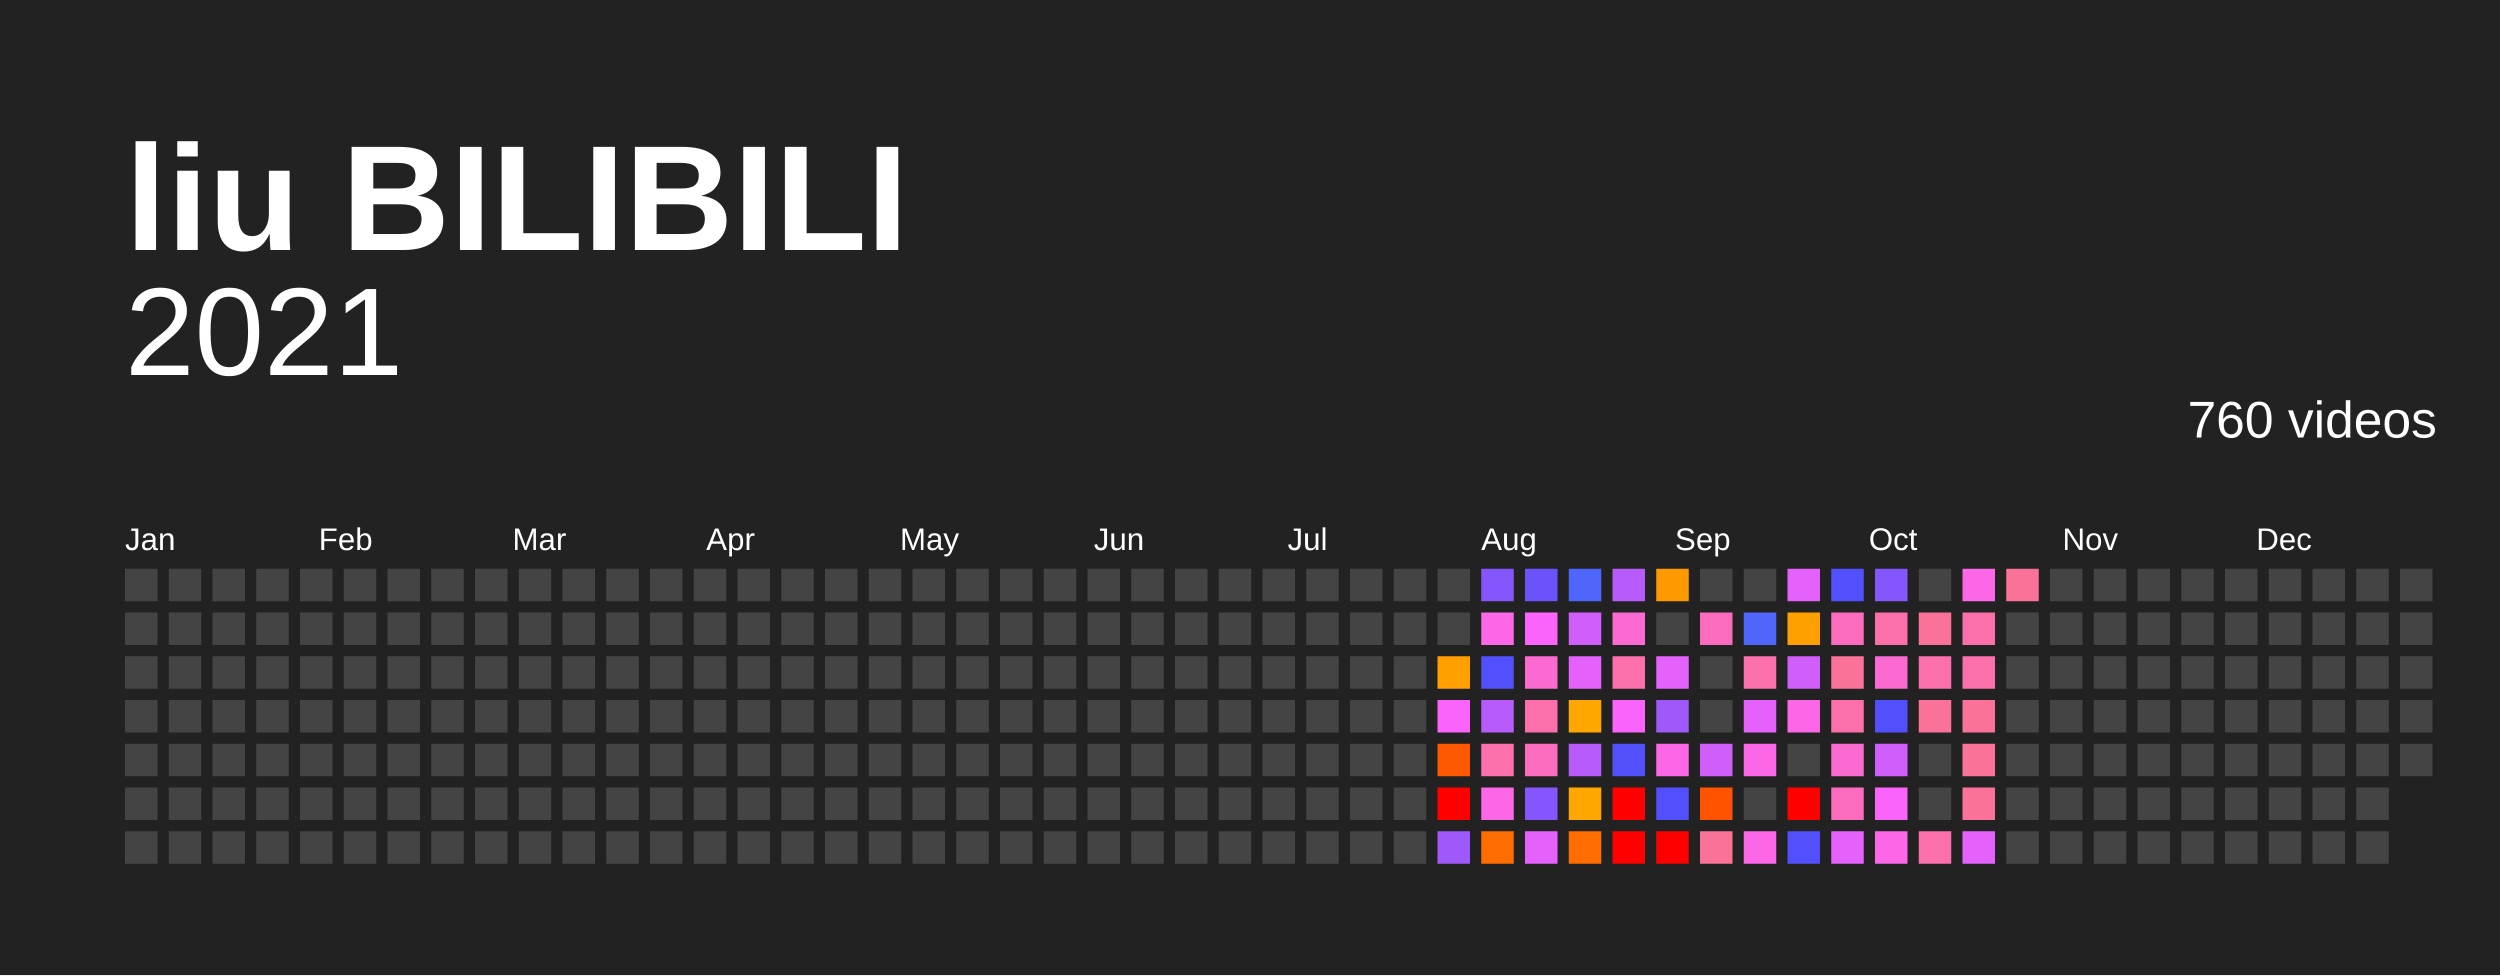
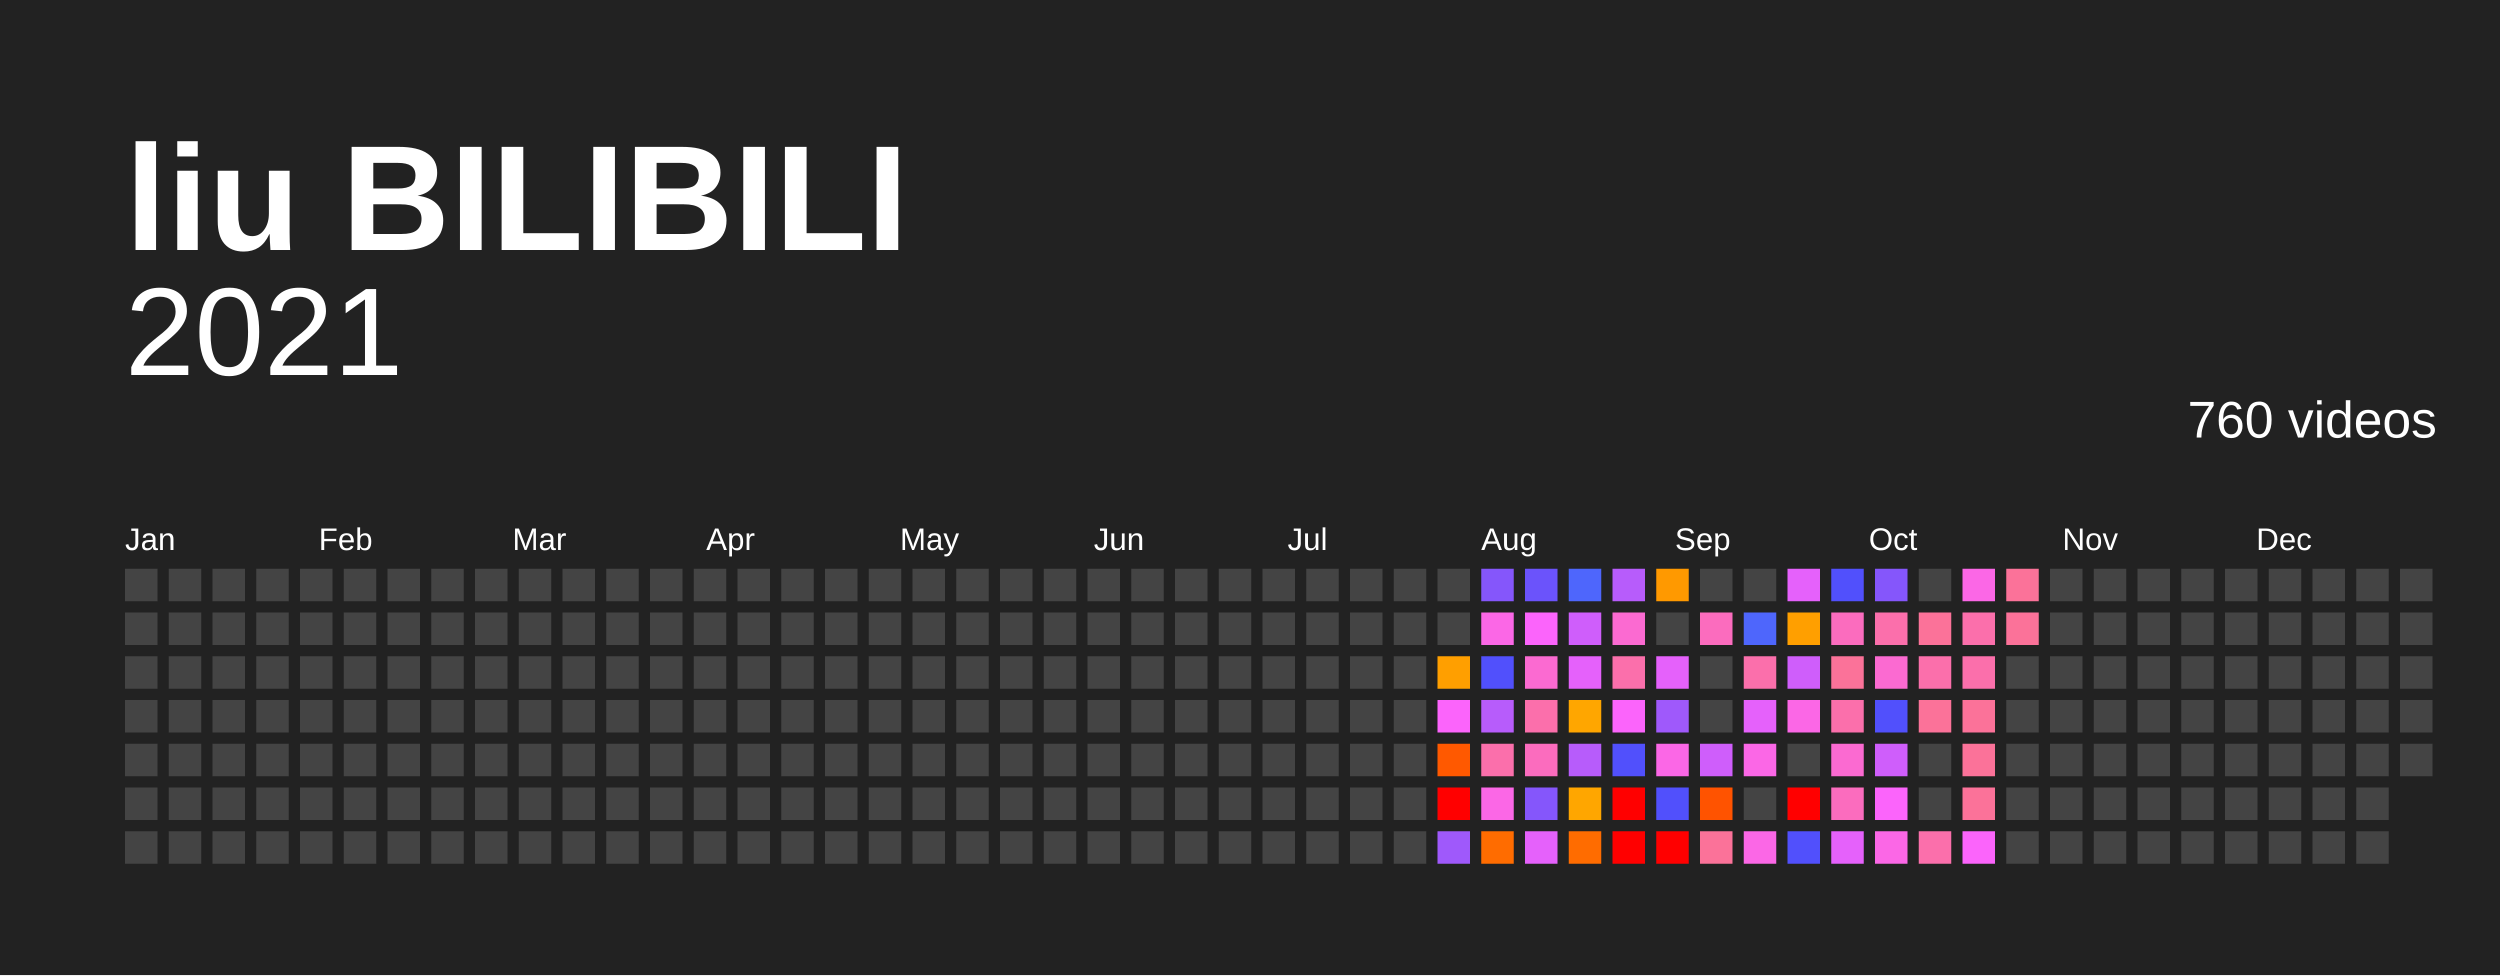
<svg xmlns="http://www.w3.org/2000/svg" baseProfile="full" height="78mm" version="1.1" viewBox="0,0,200,78" width="200mm">
  <defs />
  <rect fill="#222222" height="78" width="200" x="0" y="0" />
  <text fill="#FFFFFF" style="font-size:12px; font-family:Arial; font-weight:bold;" x="10" y="20">liu BILIBILI</text>
  <text alignment-baseline="hanging" fill="#FFFFFF" style="font-size:10.0px; font-family:Arial;" x="10" y="30">2021</text>
  <text alignment-baseline="hanging" fill="#FFFFFF" style="font-size:4.125px; font-family:Arial;" x="175" y="35">760 videos</text>
  <text fill="#FFFFFF" style="font-size:2.5px; font-family:Arial" x="10.0" y="44">Jan</text>
  <text fill="#FFFFFF" style="font-size:2.5px; font-family:Arial" x="25.5" y="44">Feb</text>
  <text fill="#FFFFFF" style="font-size:2.5px; font-family:Arial" x="41.0" y="44">Mar</text>
  <text fill="#FFFFFF" style="font-size:2.5px; font-family:Arial" x="56.5" y="44">Apr</text>
  <text fill="#FFFFFF" style="font-size:2.5px; font-family:Arial" x="72.0" y="44">May</text>
  <text fill="#FFFFFF" style="font-size:2.5px; font-family:Arial" x="87.5" y="44">Jun</text>
  <text fill="#FFFFFF" style="font-size:2.5px; font-family:Arial" x="103.0" y="44">Jul</text>
  <text fill="#FFFFFF" style="font-size:2.5px; font-family:Arial" x="118.5" y="44">Aug</text>
  <text fill="#FFFFFF" style="font-size:2.5px; font-family:Arial" x="134.0" y="44">Sep</text>
  <text fill="#FFFFFF" style="font-size:2.5px; font-family:Arial" x="149.5" y="44">Oct</text>
  <text fill="#FFFFFF" style="font-size:2.5px; font-family:Arial" x="165.0" y="44">Nov</text>
  <text fill="#FFFFFF" style="font-size:2.5px; font-family:Arial" x="180.5" y="44">Dec</text>
  <rect fill="#444444" height="2.6" width="2.6" x="10.0" y="45.5" />
  <rect fill="#444444" height="2.6" width="2.6" x="10.0" y="49.0" />
  <rect fill="#444444" height="2.6" width="2.6" x="10.0" y="52.5" />
  <rect fill="#444444" height="2.6" width="2.6" x="10.0" y="56.0" />
  <rect fill="#444444" height="2.6" width="2.6" x="10.0" y="59.5" />
  <rect fill="#444444" height="2.6" width="2.6" x="10.0" y="63.0" />
  <rect fill="#444444" height="2.6" width="2.6" x="10.0" y="66.5" />
  <rect fill="#444444" height="2.6" width="2.6" x="13.5" y="45.5" />
  <rect fill="#444444" height="2.6" width="2.6" x="13.5" y="49.0" />
  <rect fill="#444444" height="2.6" width="2.6" x="13.5" y="52.5" />
  <rect fill="#444444" height="2.6" width="2.6" x="13.5" y="56.0" />
  <rect fill="#444444" height="2.6" width="2.6" x="13.5" y="59.5" />
  <rect fill="#444444" height="2.6" width="2.6" x="13.5" y="63.0" />
  <rect fill="#444444" height="2.6" width="2.6" x="13.5" y="66.5" />
  <rect fill="#444444" height="2.6" width="2.6" x="17.0" y="45.5" />
  <rect fill="#444444" height="2.6" width="2.6" x="17.0" y="49.0" />
  <rect fill="#444444" height="2.6" width="2.6" x="17.0" y="52.5" />
  <rect fill="#444444" height="2.6" width="2.6" x="17.0" y="56.0" />
  <rect fill="#444444" height="2.6" width="2.6" x="17.0" y="59.5" />
  <rect fill="#444444" height="2.6" width="2.6" x="17.0" y="63.0" />
  <rect fill="#444444" height="2.6" width="2.6" x="17.0" y="66.5" />
  <rect fill="#444444" height="2.6" width="2.6" x="20.5" y="45.5" />
  <rect fill="#444444" height="2.6" width="2.6" x="20.5" y="49.0" />
  <rect fill="#444444" height="2.6" width="2.6" x="20.5" y="52.5" />
  <rect fill="#444444" height="2.6" width="2.6" x="20.5" y="56.0" />
  <rect fill="#444444" height="2.6" width="2.6" x="20.5" y="59.5" />
  <rect fill="#444444" height="2.6" width="2.6" x="20.5" y="63.0" />
  <rect fill="#444444" height="2.6" width="2.6" x="20.5" y="66.5" />
  <rect fill="#444444" height="2.6" width="2.6" x="24.0" y="45.5" />
  <rect fill="#444444" height="2.6" width="2.6" x="24.0" y="49.0" />
  <rect fill="#444444" height="2.6" width="2.6" x="24.0" y="52.5" />
  <rect fill="#444444" height="2.6" width="2.6" x="24.0" y="56.0" />
  <rect fill="#444444" height="2.6" width="2.6" x="24.0" y="59.5" />
  <rect fill="#444444" height="2.6" width="2.6" x="24.0" y="63.0" />
  <rect fill="#444444" height="2.6" width="2.6" x="24.0" y="66.5" />
  <rect fill="#444444" height="2.6" width="2.6" x="27.5" y="45.5" />
  <rect fill="#444444" height="2.6" width="2.6" x="27.5" y="49.0" />
  <rect fill="#444444" height="2.6" width="2.6" x="27.5" y="52.5" />
  <rect fill="#444444" height="2.6" width="2.6" x="27.5" y="56.0" />
  <rect fill="#444444" height="2.6" width="2.6" x="27.5" y="59.5" />
  <rect fill="#444444" height="2.6" width="2.6" x="27.5" y="63.0" />
  <rect fill="#444444" height="2.6" width="2.6" x="27.5" y="66.5" />
  <rect fill="#444444" height="2.6" width="2.6" x="31.0" y="45.5" />
  <rect fill="#444444" height="2.6" width="2.6" x="31.0" y="49.0" />
  <rect fill="#444444" height="2.6" width="2.6" x="31.0" y="52.5" />
  <rect fill="#444444" height="2.6" width="2.6" x="31.0" y="56.0" />
  <rect fill="#444444" height="2.6" width="2.6" x="31.0" y="59.5" />
  <rect fill="#444444" height="2.6" width="2.6" x="31.0" y="63.0" />
  <rect fill="#444444" height="2.6" width="2.6" x="31.0" y="66.5" />
  <rect fill="#444444" height="2.6" width="2.6" x="34.5" y="45.5" />
  <rect fill="#444444" height="2.6" width="2.6" x="34.5" y="49.0" />
  <rect fill="#444444" height="2.6" width="2.6" x="34.5" y="52.5" />
  <rect fill="#444444" height="2.6" width="2.6" x="34.5" y="56.0" />
  <rect fill="#444444" height="2.6" width="2.6" x="34.5" y="59.5" />
  <rect fill="#444444" height="2.6" width="2.6" x="34.5" y="63.0" />
  <rect fill="#444444" height="2.6" width="2.6" x="34.5" y="66.5" />
  <rect fill="#444444" height="2.6" width="2.6" x="38.0" y="45.5" />
  <rect fill="#444444" height="2.6" width="2.6" x="38.0" y="49.0" />
  <rect fill="#444444" height="2.6" width="2.6" x="38.0" y="52.5" />
  <rect fill="#444444" height="2.6" width="2.6" x="38.0" y="56.0" />
  <rect fill="#444444" height="2.6" width="2.6" x="38.0" y="59.5" />
  <rect fill="#444444" height="2.6" width="2.6" x="38.0" y="63.0" />
  <rect fill="#444444" height="2.6" width="2.6" x="38.0" y="66.5" />
  <rect fill="#444444" height="2.6" width="2.6" x="41.5" y="45.5" />
  <rect fill="#444444" height="2.6" width="2.6" x="41.5" y="49.0" />
  <rect fill="#444444" height="2.6" width="2.6" x="41.5" y="52.5" />
  <rect fill="#444444" height="2.6" width="2.6" x="41.5" y="56.0" />
  <rect fill="#444444" height="2.6" width="2.6" x="41.5" y="59.5" />
  <rect fill="#444444" height="2.6" width="2.6" x="41.5" y="63.0" />
  <rect fill="#444444" height="2.6" width="2.6" x="41.5" y="66.5" />
  <rect fill="#444444" height="2.6" width="2.6" x="45.0" y="45.5" />
  <rect fill="#444444" height="2.6" width="2.6" x="45.0" y="49.0" />
  <rect fill="#444444" height="2.6" width="2.6" x="45.0" y="52.5" />
  <rect fill="#444444" height="2.6" width="2.6" x="45.0" y="56.0" />
  <rect fill="#444444" height="2.6" width="2.6" x="45.0" y="59.5" />
  <rect fill="#444444" height="2.6" width="2.6" x="45.0" y="63.0" />
  <rect fill="#444444" height="2.6" width="2.6" x="45.0" y="66.5" />
  <rect fill="#444444" height="2.6" width="2.6" x="48.5" y="45.5" />
  <rect fill="#444444" height="2.6" width="2.6" x="48.5" y="49.0" />
  <rect fill="#444444" height="2.6" width="2.6" x="48.5" y="52.5" />
  <rect fill="#444444" height="2.6" width="2.6" x="48.5" y="56.0" />
  <rect fill="#444444" height="2.6" width="2.6" x="48.5" y="59.5" />
  <rect fill="#444444" height="2.6" width="2.6" x="48.5" y="63.0" />
  <rect fill="#444444" height="2.6" width="2.6" x="48.5" y="66.5" />
  <rect fill="#444444" height="2.6" width="2.6" x="52.0" y="45.5" />
  <rect fill="#444444" height="2.6" width="2.6" x="52.0" y="49.0" />
  <rect fill="#444444" height="2.6" width="2.6" x="52.0" y="52.5" />
  <rect fill="#444444" height="2.6" width="2.6" x="52.0" y="56.0" />
  <rect fill="#444444" height="2.6" width="2.6" x="52.0" y="59.5" />
  <rect fill="#444444" height="2.6" width="2.6" x="52.0" y="63.0" />
  <rect fill="#444444" height="2.6" width="2.6" x="52.0" y="66.5" />
  <rect fill="#444444" height="2.6" width="2.6" x="55.5" y="45.5" />
  <rect fill="#444444" height="2.6" width="2.6" x="55.5" y="49.0" />
  <rect fill="#444444" height="2.6" width="2.6" x="55.5" y="52.5" />
  <rect fill="#444444" height="2.6" width="2.6" x="55.5" y="56.0" />
  <rect fill="#444444" height="2.6" width="2.6" x="55.5" y="59.5" />
  <rect fill="#444444" height="2.6" width="2.6" x="55.5" y="63.0" />
  <rect fill="#444444" height="2.6" width="2.6" x="55.5" y="66.5" />
  <rect fill="#444444" height="2.6" width="2.6" x="59.0" y="45.5" />
  <rect fill="#444444" height="2.6" width="2.6" x="59.0" y="49.0" />
  <rect fill="#444444" height="2.6" width="2.6" x="59.0" y="52.5" />
  <rect fill="#444444" height="2.6" width="2.6" x="59.0" y="56.0" />
  <rect fill="#444444" height="2.6" width="2.6" x="59.0" y="59.5" />
  <rect fill="#444444" height="2.6" width="2.6" x="59.0" y="63.0" />
  <rect fill="#444444" height="2.6" width="2.6" x="59.0" y="66.5" />
  <rect fill="#444444" height="2.6" width="2.6" x="62.5" y="45.5" />
  <rect fill="#444444" height="2.6" width="2.6" x="62.5" y="49.0" />
  <rect fill="#444444" height="2.6" width="2.6" x="62.5" y="52.5" />
  <rect fill="#444444" height="2.6" width="2.6" x="62.5" y="56.0" />
  <rect fill="#444444" height="2.6" width="2.6" x="62.5" y="59.5" />
  <rect fill="#444444" height="2.6" width="2.6" x="62.5" y="63.0" />
  <rect fill="#444444" height="2.6" width="2.6" x="62.5" y="66.5" />
  <rect fill="#444444" height="2.6" width="2.6" x="66.0" y="45.5" />
  <rect fill="#444444" height="2.6" width="2.6" x="66.0" y="49.0" />
  <rect fill="#444444" height="2.6" width="2.6" x="66.0" y="52.5" />
  <rect fill="#444444" height="2.6" width="2.6" x="66.0" y="56.0" />
  <rect fill="#444444" height="2.6" width="2.6" x="66.0" y="59.5" />
  <rect fill="#444444" height="2.6" width="2.6" x="66.0" y="63.0" />
  <rect fill="#444444" height="2.6" width="2.6" x="66.0" y="66.5" />
  <rect fill="#444444" height="2.6" width="2.6" x="69.5" y="45.5" />
  <rect fill="#444444" height="2.6" width="2.6" x="69.5" y="49.0" />
  <rect fill="#444444" height="2.6" width="2.6" x="69.5" y="52.5" />
  <rect fill="#444444" height="2.6" width="2.6" x="69.5" y="56.0" />
  <rect fill="#444444" height="2.6" width="2.6" x="69.5" y="59.5" />
  <rect fill="#444444" height="2.6" width="2.6" x="69.5" y="63.0" />
  <rect fill="#444444" height="2.6" width="2.6" x="69.5" y="66.5" />
  <rect fill="#444444" height="2.6" width="2.6" x="73.0" y="45.5" />
  <rect fill="#444444" height="2.6" width="2.6" x="73.0" y="49.0" />
  <rect fill="#444444" height="2.6" width="2.6" x="73.0" y="52.5" />
  <rect fill="#444444" height="2.6" width="2.6" x="73.0" y="56.0" />
  <rect fill="#444444" height="2.6" width="2.6" x="73.0" y="59.5" />
  <rect fill="#444444" height="2.6" width="2.6" x="73.0" y="63.0" />
  <rect fill="#444444" height="2.6" width="2.6" x="73.0" y="66.5" />
  <rect fill="#444444" height="2.6" width="2.6" x="76.5" y="45.5" />
  <rect fill="#444444" height="2.6" width="2.6" x="76.5" y="49.0" />
  <rect fill="#444444" height="2.6" width="2.6" x="76.5" y="52.5" />
  <rect fill="#444444" height="2.6" width="2.6" x="76.5" y="56.0" />
  <rect fill="#444444" height="2.6" width="2.6" x="76.5" y="59.5" />
  <rect fill="#444444" height="2.6" width="2.6" x="76.5" y="63.0" />
  <rect fill="#444444" height="2.6" width="2.6" x="76.5" y="66.5" />
  <rect fill="#444444" height="2.6" width="2.6" x="80.0" y="45.5" />
  <rect fill="#444444" height="2.6" width="2.6" x="80.0" y="49.0" />
  <rect fill="#444444" height="2.6" width="2.6" x="80.0" y="52.5" />
  <rect fill="#444444" height="2.6" width="2.6" x="80.0" y="56.0" />
  <rect fill="#444444" height="2.6" width="2.6" x="80.0" y="59.5" />
  <rect fill="#444444" height="2.6" width="2.6" x="80.0" y="63.0" />
  <rect fill="#444444" height="2.6" width="2.6" x="80.0" y="66.5" />
  <rect fill="#444444" height="2.6" width="2.6" x="83.5" y="45.5" />
  <rect fill="#444444" height="2.6" width="2.6" x="83.5" y="49.0" />
  <rect fill="#444444" height="2.6" width="2.6" x="83.5" y="52.5" />
  <rect fill="#444444" height="2.6" width="2.6" x="83.5" y="56.0" />
  <rect fill="#444444" height="2.6" width="2.6" x="83.5" y="59.5" />
  <rect fill="#444444" height="2.6" width="2.6" x="83.5" y="63.0" />
  <rect fill="#444444" height="2.6" width="2.6" x="83.5" y="66.5" />
  <rect fill="#444444" height="2.6" width="2.6" x="87.0" y="45.5" />
  <rect fill="#444444" height="2.6" width="2.6" x="87.0" y="49.0" />
  <rect fill="#444444" height="2.6" width="2.6" x="87.0" y="52.5" />
  <rect fill="#444444" height="2.6" width="2.6" x="87.0" y="56.0" />
  <rect fill="#444444" height="2.6" width="2.6" x="87.0" y="59.5" />
  <rect fill="#444444" height="2.6" width="2.6" x="87.0" y="63.0" />
  <rect fill="#444444" height="2.6" width="2.6" x="87.0" y="66.5" />
  <rect fill="#444444" height="2.6" width="2.6" x="90.5" y="45.5" />
  <rect fill="#444444" height="2.6" width="2.6" x="90.5" y="49.0" />
  <rect fill="#444444" height="2.6" width="2.6" x="90.5" y="52.5" />
  <rect fill="#444444" height="2.6" width="2.6" x="90.5" y="56.0" />
  <rect fill="#444444" height="2.6" width="2.6" x="90.5" y="59.5" />
  <rect fill="#444444" height="2.6" width="2.6" x="90.5" y="63.0" />
  <rect fill="#444444" height="2.6" width="2.6" x="90.5" y="66.5" />
  <rect fill="#444444" height="2.6" width="2.6" x="94.0" y="45.5" />
  <rect fill="#444444" height="2.6" width="2.6" x="94.0" y="49.0" />
  <rect fill="#444444" height="2.6" width="2.6" x="94.0" y="52.5" />
  <rect fill="#444444" height="2.6" width="2.6" x="94.0" y="56.0" />
  <rect fill="#444444" height="2.6" width="2.6" x="94.0" y="59.5" />
  <rect fill="#444444" height="2.6" width="2.6" x="94.0" y="63.0" />
  <rect fill="#444444" height="2.6" width="2.6" x="94.0" y="66.5" />
  <rect fill="#444444" height="2.6" width="2.6" x="97.5" y="45.5" />
  <rect fill="#444444" height="2.6" width="2.6" x="97.5" y="49.0" />
  <rect fill="#444444" height="2.6" width="2.6" x="97.5" y="52.5" />
  <rect fill="#444444" height="2.6" width="2.6" x="97.5" y="56.0" />
  <rect fill="#444444" height="2.6" width="2.6" x="97.5" y="59.5" />
  <rect fill="#444444" height="2.6" width="2.6" x="97.5" y="63.0" />
  <rect fill="#444444" height="2.6" width="2.6" x="97.5" y="66.5" />
  <rect fill="#444444" height="2.6" width="2.6" x="101.0" y="45.5" />
  <rect fill="#444444" height="2.6" width="2.6" x="101.0" y="49.0" />
  <rect fill="#444444" height="2.6" width="2.6" x="101.0" y="52.5" />
  <rect fill="#444444" height="2.6" width="2.6" x="101.0" y="56.0" />
  <rect fill="#444444" height="2.6" width="2.6" x="101.0" y="59.5" />
  <rect fill="#444444" height="2.6" width="2.6" x="101.0" y="63.0" />
  <rect fill="#444444" height="2.6" width="2.6" x="101.0" y="66.5" />
  <rect fill="#444444" height="2.6" width="2.6" x="104.5" y="45.5" />
  <rect fill="#444444" height="2.6" width="2.6" x="104.5" y="49.0" />
  <rect fill="#444444" height="2.6" width="2.6" x="104.5" y="52.5" />
  <rect fill="#444444" height="2.6" width="2.6" x="104.5" y="56.0" />
  <rect fill="#444444" height="2.6" width="2.6" x="104.5" y="59.5" />
  <rect fill="#444444" height="2.6" width="2.6" x="104.5" y="63.0" />
  <rect fill="#444444" height="2.6" width="2.6" x="104.5" y="66.5" />
  <rect fill="#444444" height="2.6" width="2.6" x="108.0" y="45.5" />
  <rect fill="#444444" height="2.6" width="2.6" x="108.0" y="49.0" />
  <rect fill="#444444" height="2.6" width="2.6" x="108.0" y="52.5" />
  <rect fill="#444444" height="2.6" width="2.6" x="108.0" y="56.0" />
  <rect fill="#444444" height="2.6" width="2.6" x="108.0" y="59.5" />
  <rect fill="#444444" height="2.6" width="2.6" x="108.0" y="63.0" />
  <rect fill="#444444" height="2.6" width="2.6" x="108.0" y="66.5" />
  <rect fill="#444444" height="2.6" width="2.6" x="111.5" y="45.5" />
  <rect fill="#444444" height="2.6" width="2.6" x="111.5" y="49.0" />
  <rect fill="#444444" height="2.6" width="2.6" x="111.5" y="52.5" />
  <rect fill="#444444" height="2.6" width="2.6" x="111.5" y="56.0" />
  <rect fill="#444444" height="2.6" width="2.6" x="111.5" y="59.5" />
  <rect fill="#444444" height="2.6" width="2.6" x="111.5" y="63.0" />
  <rect fill="#444444" height="2.6" width="2.6" x="111.5" y="66.5" />
  <rect fill="#444444" height="2.6" width="2.6" x="115.0" y="45.5" />
  <rect fill="#444444" height="2.6" width="2.6" x="115.0" y="49.0" />
  <rect fill="#ff9f00" height="2.6" width="2.6" x="115.0" y="52.5" />
  <rect fill="#fb64fb" height="2.6" width="2.6" x="115.0" y="56.0" />
  <rect fill="#ff5900" height="2.6" width="2.6" x="115.0" y="59.5" />
  <rect fill="red" height="2.6" width="2.6" x="115.0" y="63.0" />
  <rect fill="#9f59fb" height="2.6" width="2.6" x="115.0" y="66.5" />
  <rect fill="#8556fb" height="2.6" width="2.6" x="118.5" y="45.5" />
  <rect fill="#fb67e6" height="2.6" width="2.6" x="118.5" y="49.0" />
  <rect fill="#5150fc" height="2.6" width="2.6" x="118.5" y="52.5" />
  <rect fill="#b75cfb" height="2.6" width="2.6" x="118.5" y="56.0" />
  <rect fill="#fb6fab" height="2.6" width="2.6" x="118.5" y="59.5" />
  <rect fill="#fb67e6" height="2.6" width="2.6" x="118.5" y="63.0" />
  <rect fill="#ff6c00" height="2.6" width="2.6" x="118.5" y="66.5" />
  <rect fill="#6b53fb" height="2.6" width="2.6" x="122.0" y="45.5" />
  <rect fill="#fb64fb" height="2.6" width="2.6" x="122.0" y="49.0" />
  <rect fill="#fb6ad1" height="2.6" width="2.6" x="122.0" y="52.5" />
  <rect fill="#fb6fab" height="2.6" width="2.6" x="122.0" y="56.0" />
  <rect fill="#fb6cbe" height="2.6" width="2.6" x="122.0" y="59.5" />
  <rect fill="#8556fb" height="2.6" width="2.6" x="122.0" y="63.0" />
  <rect fill="#e561fb" height="2.6" width="2.6" x="122.0" y="66.5" />
  <rect fill="#4e66fc" height="2.6" width="2.6" x="125.5" y="45.5" />
  <rect fill="#cf5efb" height="2.6" width="2.6" x="125.5" y="49.0" />
  <rect fill="#e561fb" height="2.6" width="2.6" x="125.5" y="52.5" />
  <rect fill="#ffa600" height="2.6" width="2.6" x="125.5" y="56.0" />
  <rect fill="#b75cfb" height="2.6" width="2.6" x="125.5" y="59.5" />
  <rect fill="#ffa600" height="2.6" width="2.6" x="125.5" y="63.0" />
  <rect fill="#ff6c00" height="2.6" width="2.6" x="125.5" y="66.5" />
  <rect fill="#b75cfb" height="2.6" width="2.6" x="129.0" y="45.5" />
  <rect fill="#fb6ad1" height="2.6" width="2.6" x="129.0" y="49.0" />
  <rect fill="#fb6fab" height="2.6" width="2.6" x="129.0" y="52.5" />
  <rect fill="#fb64fb" height="2.6" width="2.6" x="129.0" y="56.0" />
  <rect fill="#5150fc" height="2.6" width="2.6" x="129.0" y="59.5" />
  <rect fill="red" height="2.6" width="2.6" x="129.0" y="63.0" />
  <rect fill="red" height="2.6" width="2.6" x="129.0" y="66.5" />
  <rect fill="#ff9900" height="2.6" width="2.6" x="132.5" y="45.5" />
  <rect fill="#444444" height="2.6" width="2.6" x="132.5" y="49.0" />
  <rect fill="#e561fb" height="2.6" width="2.6" x="132.5" y="52.5" />
  <rect fill="#9f59fb" height="2.6" width="2.6" x="132.5" y="56.0" />
  <rect fill="#fb67e6" height="2.6" width="2.6" x="132.5" y="59.5" />
  <rect fill="#5150fc" height="2.6" width="2.6" x="132.5" y="63.0" />
  <rect fill="red" height="2.6" width="2.6" x="132.5" y="66.5" />
  <rect fill="#444444" height="2.6" width="2.6" x="136.0" y="45.5" />
  <rect fill="#fb6cbe" height="2.6" width="2.6" x="136.0" y="49.0" />
  <rect fill="#444444" height="2.6" width="2.6" x="136.0" y="52.5" />
  <rect fill="#444444" height="2.6" width="2.6" x="136.0" y="56.0" />
  <rect fill="#cf5efb" height="2.6" width="2.6" x="136.0" y="59.5" />
  <rect fill="#ff5300" height="2.6" width="2.6" x="136.0" y="63.0" />
  <rect fill="#fb7299" height="2.6" width="2.6" x="136.0" y="66.5" />
  <rect fill="#444444" height="2.6" width="2.6" x="139.5" y="45.5" />
  <rect fill="#4e66fc" height="2.6" width="2.6" x="139.5" y="49.0" />
  <rect fill="#fb6fab" height="2.6" width="2.6" x="139.5" y="52.5" />
  <rect fill="#e561fb" height="2.6" width="2.6" x="139.5" y="56.0" />
  <rect fill="#fb67e6" height="2.6" width="2.6" x="139.5" y="59.5" />
  <rect fill="#444444" height="2.6" width="2.6" x="139.5" y="63.0" />
  <rect fill="#fb67e6" height="2.6" width="2.6" x="139.5" y="66.5" />
  <rect fill="#e561fb" height="2.6" width="2.6" x="143.0" y="45.5" />
  <rect fill="#ff9f00" height="2.6" width="2.6" x="143.0" y="49.0" />
  <rect fill="#cf5efb" height="2.6" width="2.6" x="143.0" y="52.5" />
  <rect fill="#fb67e6" height="2.6" width="2.6" x="143.0" y="56.0" />
  <rect fill="#444444" height="2.6" width="2.6" x="143.0" y="59.5" />
  <rect fill="red" height="2.6" width="2.6" x="143.0" y="63.0" />
  <rect fill="#5150fc" height="2.6" width="2.6" x="143.0" y="66.5" />
  <rect fill="#5150fc" height="2.6" width="2.6" x="146.5" y="45.5" />
  <rect fill="#fb6cbe" height="2.6" width="2.6" x="146.5" y="49.0" />
  <rect fill="#fb7299" height="2.6" width="2.6" x="146.5" y="52.5" />
  <rect fill="#fb6fab" height="2.6" width="2.6" x="146.5" y="56.0" />
  <rect fill="#fb6ad1" height="2.6" width="2.6" x="146.5" y="59.5" />
  <rect fill="#fb6cbe" height="2.6" width="2.6" x="146.5" y="63.0" />
  <rect fill="#e561fb" height="2.6" width="2.6" x="146.5" y="66.5" />
  <rect fill="#8556fb" height="2.6" width="2.6" x="150.0" y="45.5" />
  <rect fill="#fb6fab" height="2.6" width="2.6" x="150.0" y="49.0" />
  <rect fill="#fb6ad1" height="2.6" width="2.6" x="150.0" y="52.5" />
  <rect fill="#5150fc" height="2.6" width="2.6" x="150.0" y="56.0" />
  <rect fill="#cf5efb" height="2.6" width="2.6" x="150.0" y="59.5" />
  <rect fill="#fb64fb" height="2.6" width="2.6" x="150.0" y="63.0" />
  <rect fill="#fb67e6" height="2.6" width="2.6" x="150.0" y="66.5" />
  <rect fill="#444444" height="2.6" width="2.6" x="153.5" y="45.5" />
  <rect fill="#fb7299" height="2.6" width="2.6" x="153.5" y="49.0" />
  <rect fill="#fb6fab" height="2.6" width="2.6" x="153.5" y="52.5" />
  <rect fill="#fb7299" height="2.6" width="2.6" x="153.5" y="56.0" />
  <rect fill="#444444" height="2.6" width="2.6" x="153.5" y="59.5" />
  <rect fill="#444444" height="2.6" width="2.6" x="153.5" y="63.0" />
  <rect fill="#fb6fab" height="2.6" width="2.6" x="153.5" y="66.5" />
  <rect fill="#fb67e6" height="2.6" width="2.6" x="157.0" y="45.5" />
  <rect fill="#fb6fab" height="2.6" width="2.6" x="157.0" y="49.0" />
  <rect fill="#fb6fab" height="2.6" width="2.6" x="157.0" y="52.5" />
  <rect fill="#fb7299" height="2.6" width="2.6" x="157.0" y="56.0" />
  <rect fill="#fb7299" height="2.6" width="2.6" x="157.0" y="59.5" />
  <rect fill="#fb7299" height="2.6" width="2.6" x="157.0" y="63.0" />
-   <rect fill="#e561fb" height="2.6" width="2.6" x="157.0" y="66.5" />
+   <rect fill="#fb64fb" height="2.6" width="2.6" x="157.0" y="66.5" />
  <rect fill="#fb7299" height="2.6" width="2.6" x="160.5" y="45.5" />
-   <rect fill="#444444" height="2.6" width="2.6" x="160.5" y="49.0" />
+   <rect fill="#fb7299" height="2.6" width="2.6" x="160.5" y="49.0" />
  <rect fill="#444444" height="2.6" width="2.6" x="160.5" y="52.5" />
  <rect fill="#444444" height="2.6" width="2.6" x="160.5" y="56.0" />
  <rect fill="#444444" height="2.6" width="2.6" x="160.5" y="59.5" />
  <rect fill="#444444" height="2.6" width="2.6" x="160.5" y="63.0" />
  <rect fill="#444444" height="2.6" width="2.6" x="160.5" y="66.5" />
  <rect fill="#444444" height="2.6" width="2.6" x="164.0" y="45.5" />
  <rect fill="#444444" height="2.6" width="2.6" x="164.0" y="49.0" />
  <rect fill="#444444" height="2.6" width="2.6" x="164.0" y="52.5" />
  <rect fill="#444444" height="2.6" width="2.6" x="164.0" y="56.0" />
  <rect fill="#444444" height="2.6" width="2.6" x="164.0" y="59.5" />
  <rect fill="#444444" height="2.6" width="2.6" x="164.0" y="63.0" />
  <rect fill="#444444" height="2.6" width="2.6" x="164.0" y="66.5" />
  <rect fill="#444444" height="2.6" width="2.6" x="167.5" y="45.5" />
  <rect fill="#444444" height="2.6" width="2.6" x="167.5" y="49.0" />
  <rect fill="#444444" height="2.6" width="2.6" x="167.5" y="52.5" />
  <rect fill="#444444" height="2.6" width="2.6" x="167.5" y="56.0" />
  <rect fill="#444444" height="2.6" width="2.6" x="167.5" y="59.5" />
  <rect fill="#444444" height="2.6" width="2.6" x="167.5" y="63.0" />
  <rect fill="#444444" height="2.6" width="2.6" x="167.5" y="66.5" />
  <rect fill="#444444" height="2.6" width="2.6" x="171.0" y="45.5" />
  <rect fill="#444444" height="2.6" width="2.6" x="171.0" y="49.0" />
  <rect fill="#444444" height="2.6" width="2.6" x="171.0" y="52.5" />
  <rect fill="#444444" height="2.6" width="2.6" x="171.0" y="56.0" />
  <rect fill="#444444" height="2.6" width="2.6" x="171.0" y="59.5" />
  <rect fill="#444444" height="2.6" width="2.6" x="171.0" y="63.0" />
  <rect fill="#444444" height="2.6" width="2.6" x="171.0" y="66.5" />
  <rect fill="#444444" height="2.6" width="2.6" x="174.5" y="45.5" />
  <rect fill="#444444" height="2.6" width="2.6" x="174.5" y="49.0" />
  <rect fill="#444444" height="2.6" width="2.6" x="174.5" y="52.5" />
  <rect fill="#444444" height="2.6" width="2.6" x="174.5" y="56.0" />
  <rect fill="#444444" height="2.6" width="2.6" x="174.5" y="59.5" />
  <rect fill="#444444" height="2.6" width="2.6" x="174.5" y="63.0" />
  <rect fill="#444444" height="2.6" width="2.6" x="174.5" y="66.5" />
  <rect fill="#444444" height="2.6" width="2.6" x="178.0" y="45.5" />
  <rect fill="#444444" height="2.6" width="2.6" x="178.0" y="49.0" />
  <rect fill="#444444" height="2.6" width="2.6" x="178.0" y="52.5" />
  <rect fill="#444444" height="2.6" width="2.6" x="178.0" y="56.0" />
  <rect fill="#444444" height="2.6" width="2.6" x="178.0" y="59.5" />
  <rect fill="#444444" height="2.6" width="2.6" x="178.0" y="63.0" />
  <rect fill="#444444" height="2.6" width="2.6" x="178.0" y="66.5" />
  <rect fill="#444444" height="2.6" width="2.6" x="181.5" y="45.5" />
  <rect fill="#444444" height="2.6" width="2.6" x="181.5" y="49.0" />
  <rect fill="#444444" height="2.6" width="2.6" x="181.5" y="52.5" />
  <rect fill="#444444" height="2.6" width="2.6" x="181.5" y="56.0" />
  <rect fill="#444444" height="2.6" width="2.6" x="181.5" y="59.5" />
  <rect fill="#444444" height="2.6" width="2.6" x="181.5" y="63.0" />
  <rect fill="#444444" height="2.6" width="2.6" x="181.5" y="66.5" />
  <rect fill="#444444" height="2.6" width="2.6" x="185.0" y="45.5" />
  <rect fill="#444444" height="2.6" width="2.6" x="185.0" y="49.0" />
  <rect fill="#444444" height="2.6" width="2.6" x="185.0" y="52.5" />
  <rect fill="#444444" height="2.6" width="2.6" x="185.0" y="56.0" />
  <rect fill="#444444" height="2.6" width="2.6" x="185.0" y="59.5" />
  <rect fill="#444444" height="2.6" width="2.6" x="185.0" y="63.0" />
  <rect fill="#444444" height="2.6" width="2.6" x="185.0" y="66.5" />
  <rect fill="#444444" height="2.6" width="2.6" x="188.5" y="45.5" />
  <rect fill="#444444" height="2.6" width="2.6" x="188.5" y="49.0" />
  <rect fill="#444444" height="2.6" width="2.6" x="188.5" y="52.5" />
  <rect fill="#444444" height="2.6" width="2.6" x="188.5" y="56.0" />
  <rect fill="#444444" height="2.6" width="2.6" x="188.5" y="59.5" />
  <rect fill="#444444" height="2.6" width="2.6" x="188.5" y="63.0" />
  <rect fill="#444444" height="2.6" width="2.6" x="188.5" y="66.5" />
  <rect fill="#444444" height="2.6" width="2.6" x="192.0" y="45.5" />
  <rect fill="#444444" height="2.6" width="2.6" x="192.0" y="49.0" />
  <rect fill="#444444" height="2.6" width="2.6" x="192.0" y="52.5" />
  <rect fill="#444444" height="2.6" width="2.6" x="192.0" y="56.0" />
  <rect fill="#444444" height="2.6" width="2.6" x="192.0" y="59.5" />
</svg>
